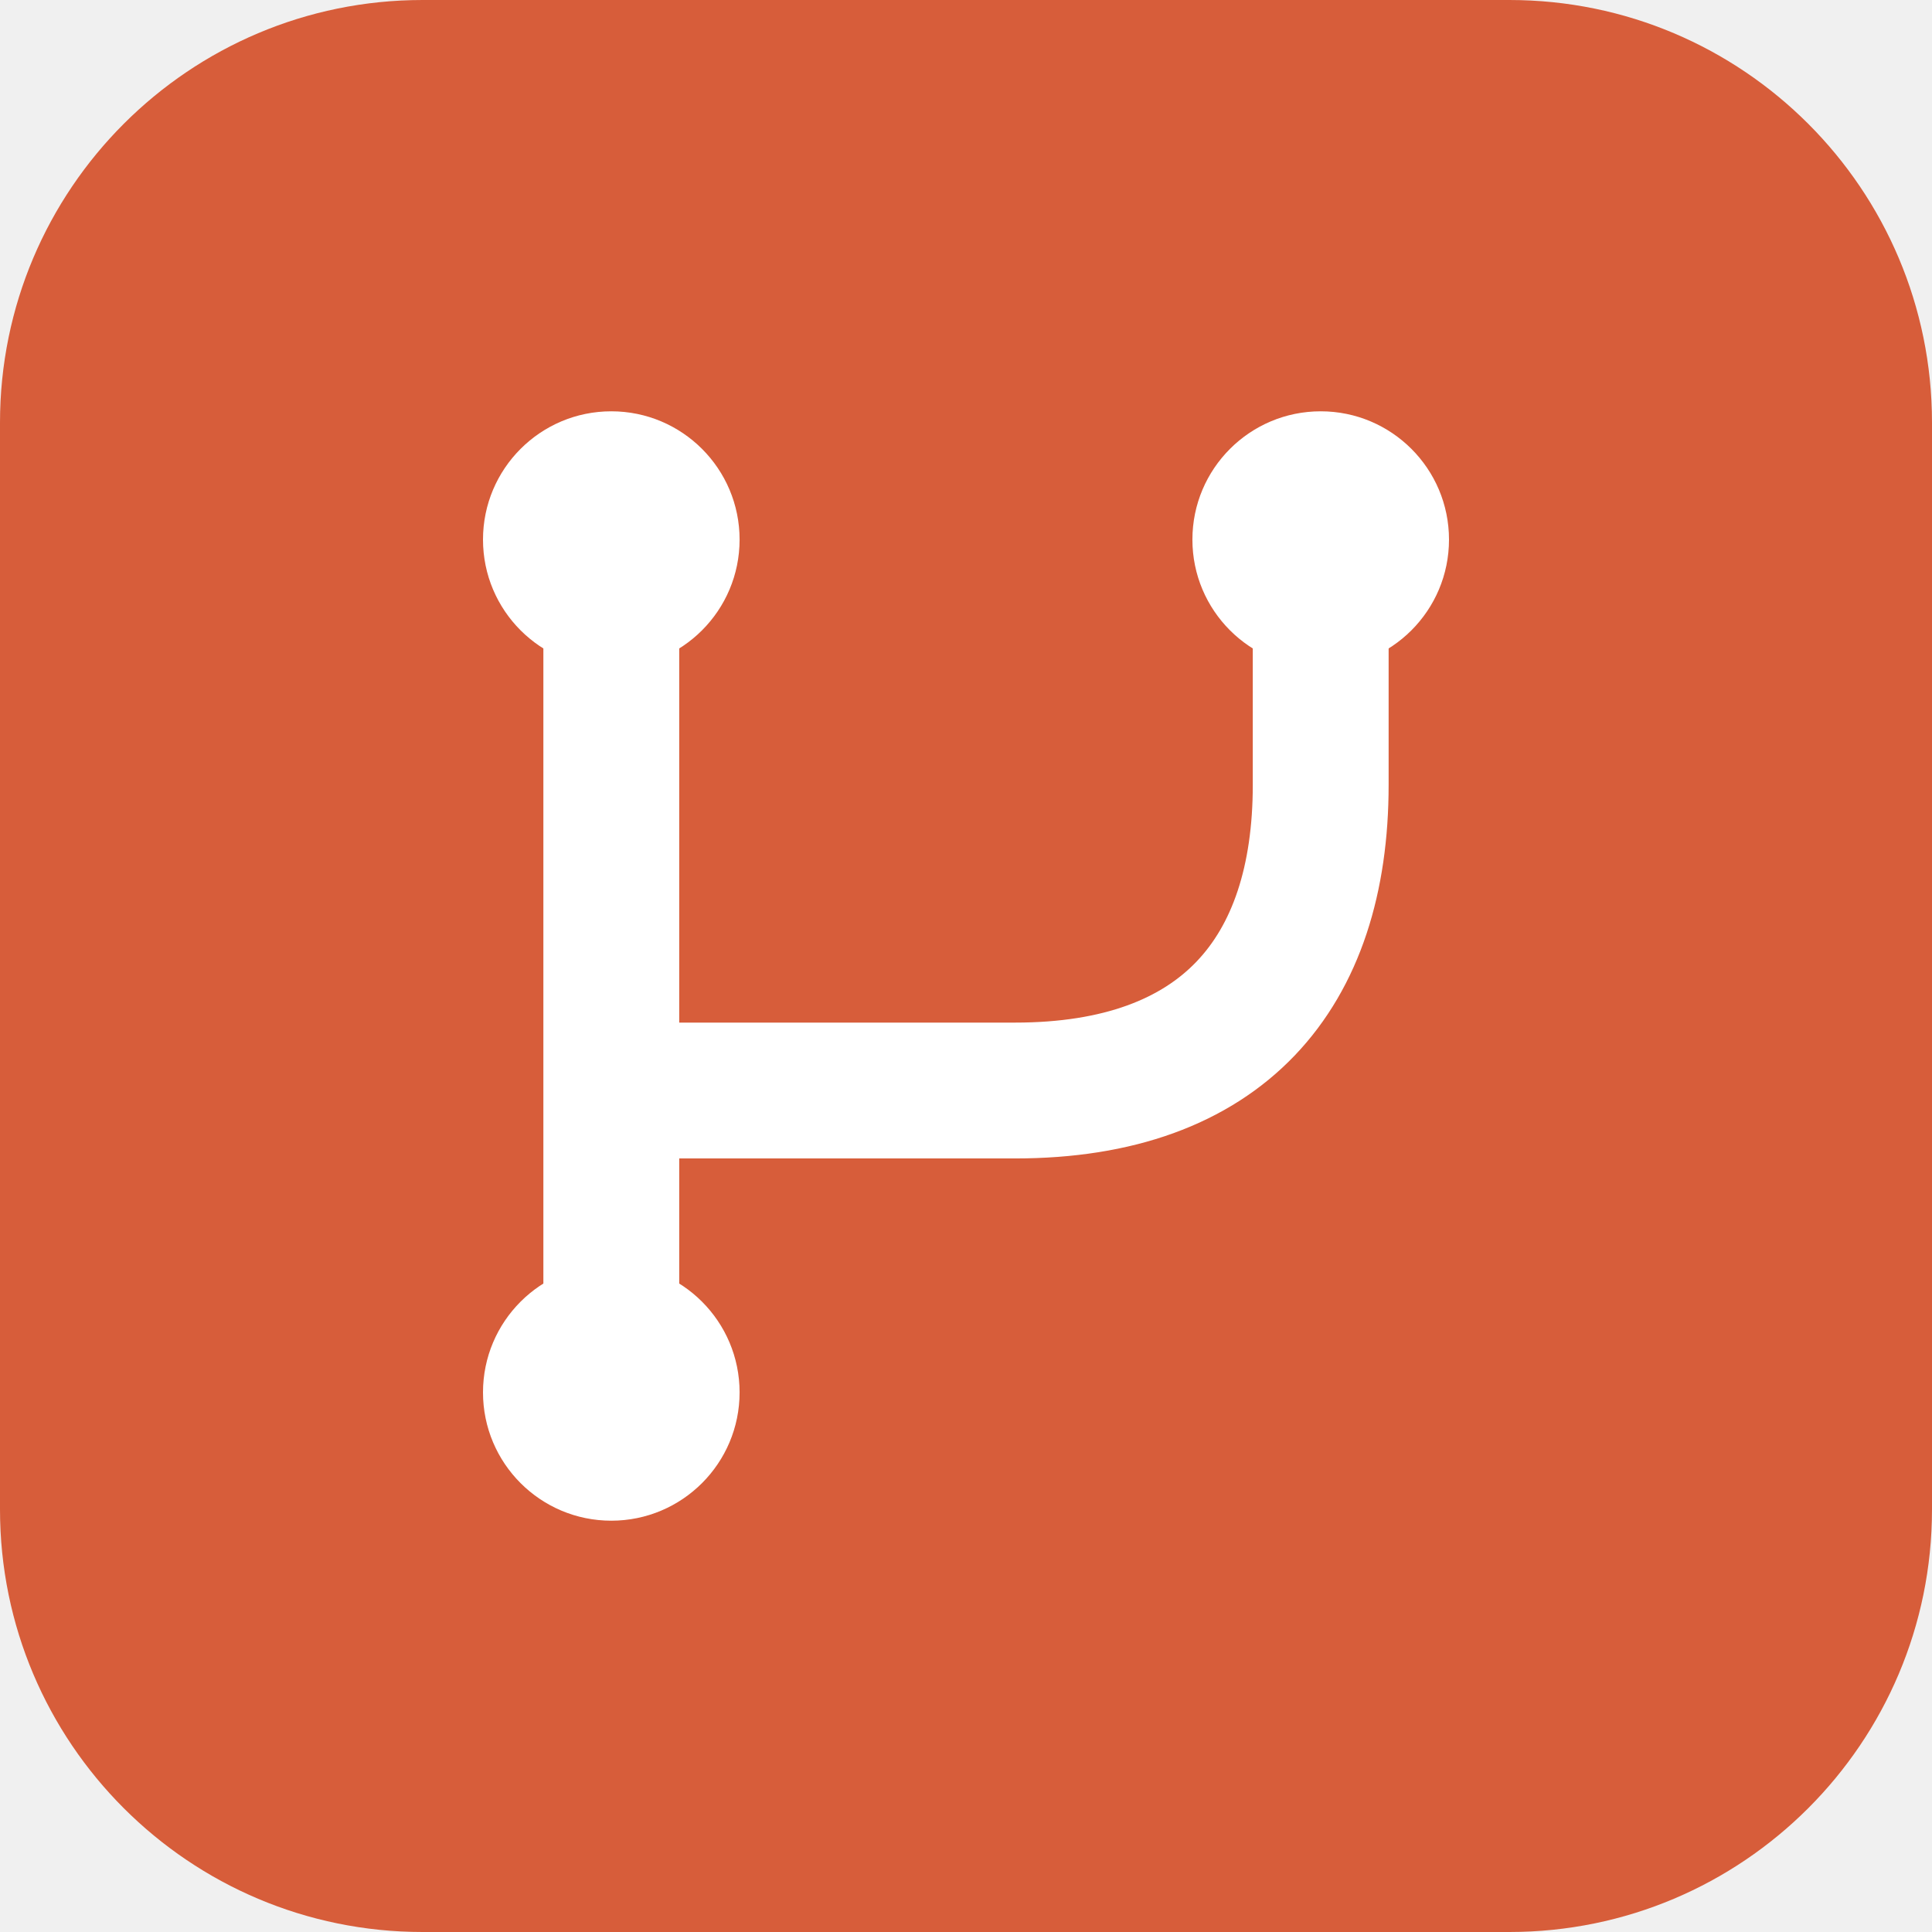
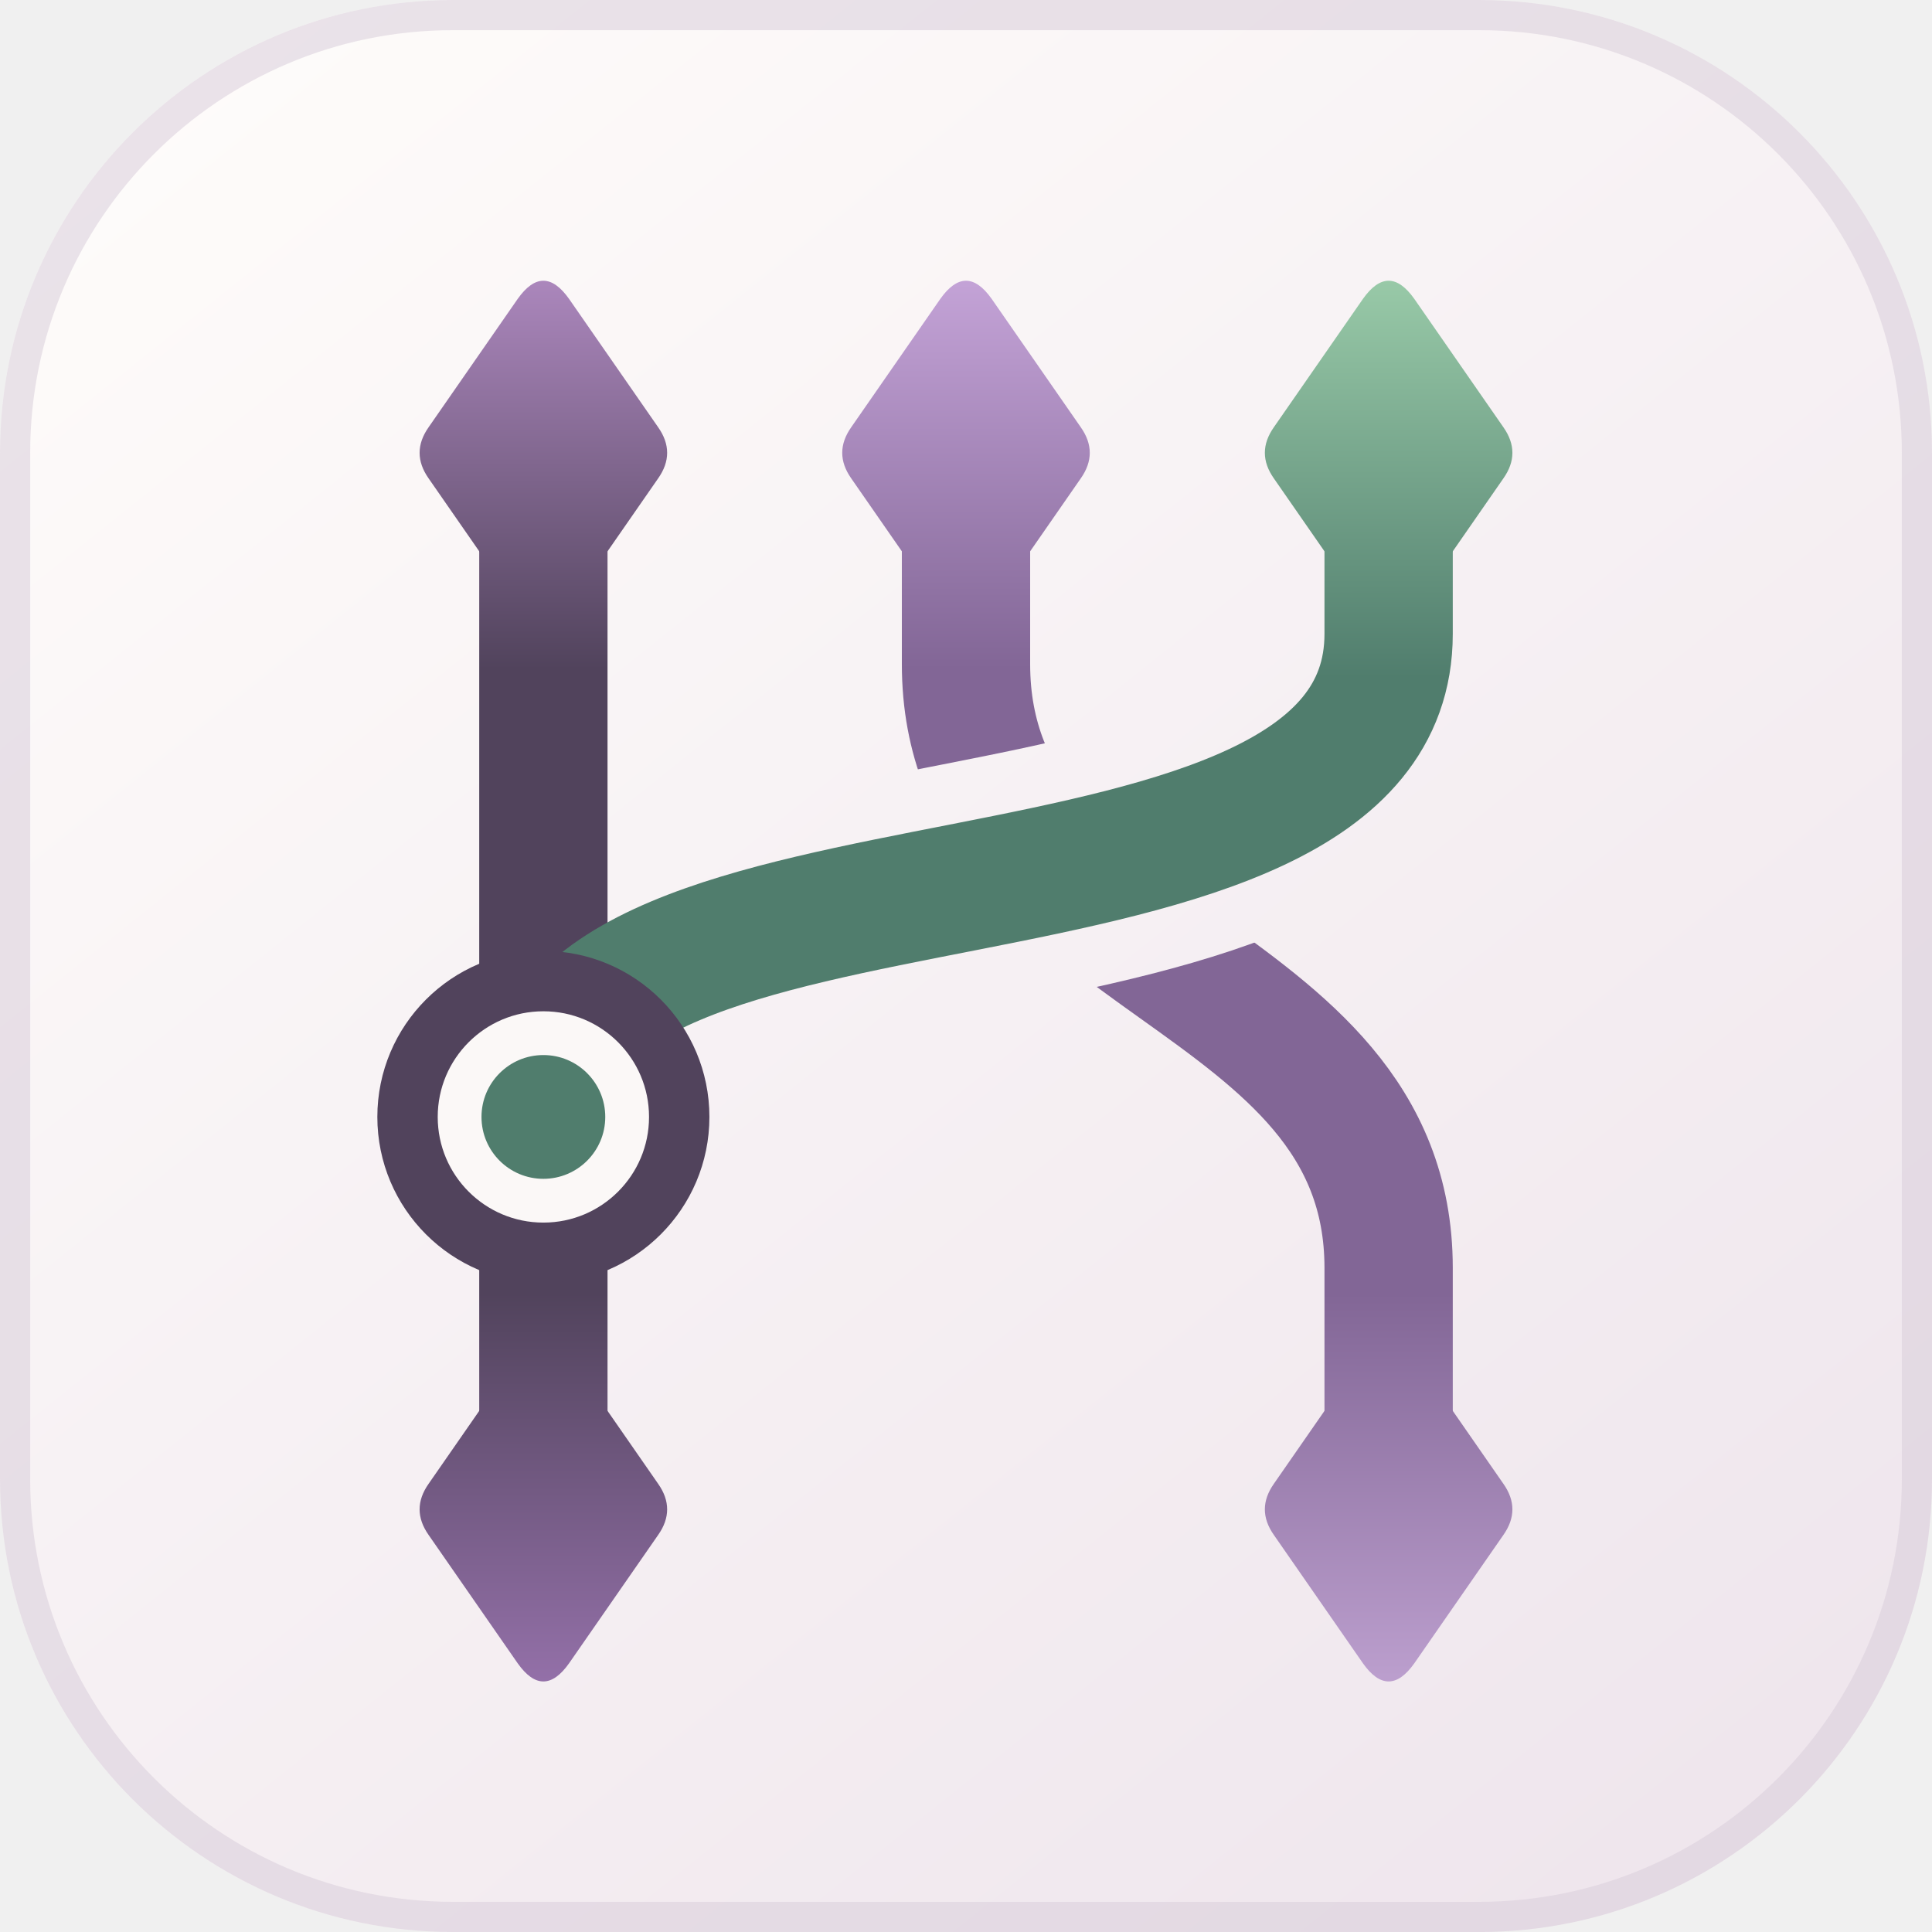
- <svg xmlns="http://www.w3.org/2000/svg" width="512" height="512" viewBox="0 0 512 512">
-   <rect width="512" height="512" rx="112" fill="#d75d3a" />
-   <path d="M162 143v226m0-80h107c55 0 81-31 81-81v-65" fill="none" stroke="#fff" stroke-width="36" stroke-linecap="round" stroke-linejoin="round" />
-   <circle cx="162" cy="143" r="34" fill="#fff" />
-   <circle cx="162" cy="369" r="34" fill="#fff" />
-   <circle cx="350" cy="143" r="34" fill="#fff" />
+ <svg xmlns="http://www.w3.org/2000/svg" width="512" height="512" viewBox="0 0 64 64" role="img" aria-labelledby="guit-title guit-description">
+   <defs>
+     <path id="commit-node" d="M -0.85 -5.1 Q 0 -6.3 0.85 -5.1 L 3.8 -0.85 Q 4.4 0 3.8 0.85 L 0.85 5.1 Q 0 6.3 -0.85 5.1 L -3.8 0.85 Q -4.4 0 -3.8 -0.85 Z" />
+     <linearGradient id="surface" x1="0" y1="0" x2="0.8" y2="1">
+       <stop stop-color="#fffdfb" />
+       <stop offset="1" stop-color="#efe6ed" />
+     </linearGradient>
+     <linearGradient id="plum-string" gradientUnits="userSpaceOnUse" x1="0" y1="9" x2="0" y2="56">
+       <stop stop-color="#ad88be" />
+       <stop offset="0.28" stop-color="#51435c" />
+       <stop offset="0.72" stop-color="#51435c" />
+       <stop offset="1" stop-color="#9571aa" />
+     </linearGradient>
+     <linearGradient id="lilac-string" gradientUnits="userSpaceOnUse" x1="0" y1="9" x2="0" y2="56">
+       <stop stop-color="#c5a4d8" />
+       <stop offset="0.28" stop-color="#826696" />
+       <stop offset="0.72" stop-color="#826696" />
+       <stop offset="1" stop-color="#bda0cf" />
+     </linearGradient>
+     <linearGradient id="sage-string" gradientUnits="userSpaceOnUse" x1="0" y1="9" x2="0" y2="37">
+       <stop stop-color="#9acba9" />
+       <stop offset="0.48" stop-color="#507d6d" />
+       <stop offset="1" stop-color="#507d6d" />
+     </linearGradient>
+     <linearGradient id="plum-node-top" href="#plum-string" y1="-6" y2="41" />
+     <linearGradient id="plum-node-bottom" href="#plum-string" y1="-41" y2="6" />
+     <linearGradient id="lilac-node-top" href="#lilac-string" y1="-6" y2="41" />
+     <linearGradient id="lilac-node-bottom" href="#lilac-string" y1="-41" y2="6" />
+     <linearGradient id="sage-node-top" href="#sage-string" y1="-6" y2="22" />
+     <mask id="string-crossing" maskUnits="userSpaceOnUse" x="0" y="0" width="64" height="64">
+       <rect width="64" height="64" fill="#fff" />
+       <path d="M46 15V21C46 32 18 27 18 37" fill="none" stroke="#000" stroke-width="8.25" stroke-linecap="round" />
+     </mask>
+   </defs>
+   <rect width="64" height="64" rx="15" fill="url(#surface)" />
+   <rect x="0.5" y="0.5" width="63" height="63" rx="14.5" fill="none" stroke="#d8cddb" stroke-opacity="0.55" />
+   <g fill="none" stroke-linecap="round" stroke-linejoin="round">
+     <path d="M18 15V50" stroke="url(#plum-string)" stroke-width="4.25" />
+     <path d="M32 15V22C32 32 46 32 46 42V50" stroke="url(#lilac-string)" stroke-width="4.25" mask="url(#string-crossing)" />
+     <path d="M46 15V21C46 32 18 27 18 37" stroke="url(#sage-string)" stroke-width="4.25" />
+   </g>
+   <use href="#commit-node" x="18" y="15" fill="url(#plum-node-top)" />
+   <use href="#commit-node" x="18" y="50" fill="url(#plum-node-bottom)" />
+   <use href="#commit-node" x="32" y="15" fill="url(#lilac-node-top)" />
+   <use href="#commit-node" x="46" y="50" fill="url(#lilac-node-bottom)" />
+   <use href="#commit-node" x="46" y="15" fill="url(#sage-node-top)" />
+   <circle cx="18" cy="37" r="4.5" fill="#fbf8f7" stroke="#51435c" stroke-width="2" />
+   <circle cx="18" cy="37" r="2.05" fill="#507d6d" />
</svg>
